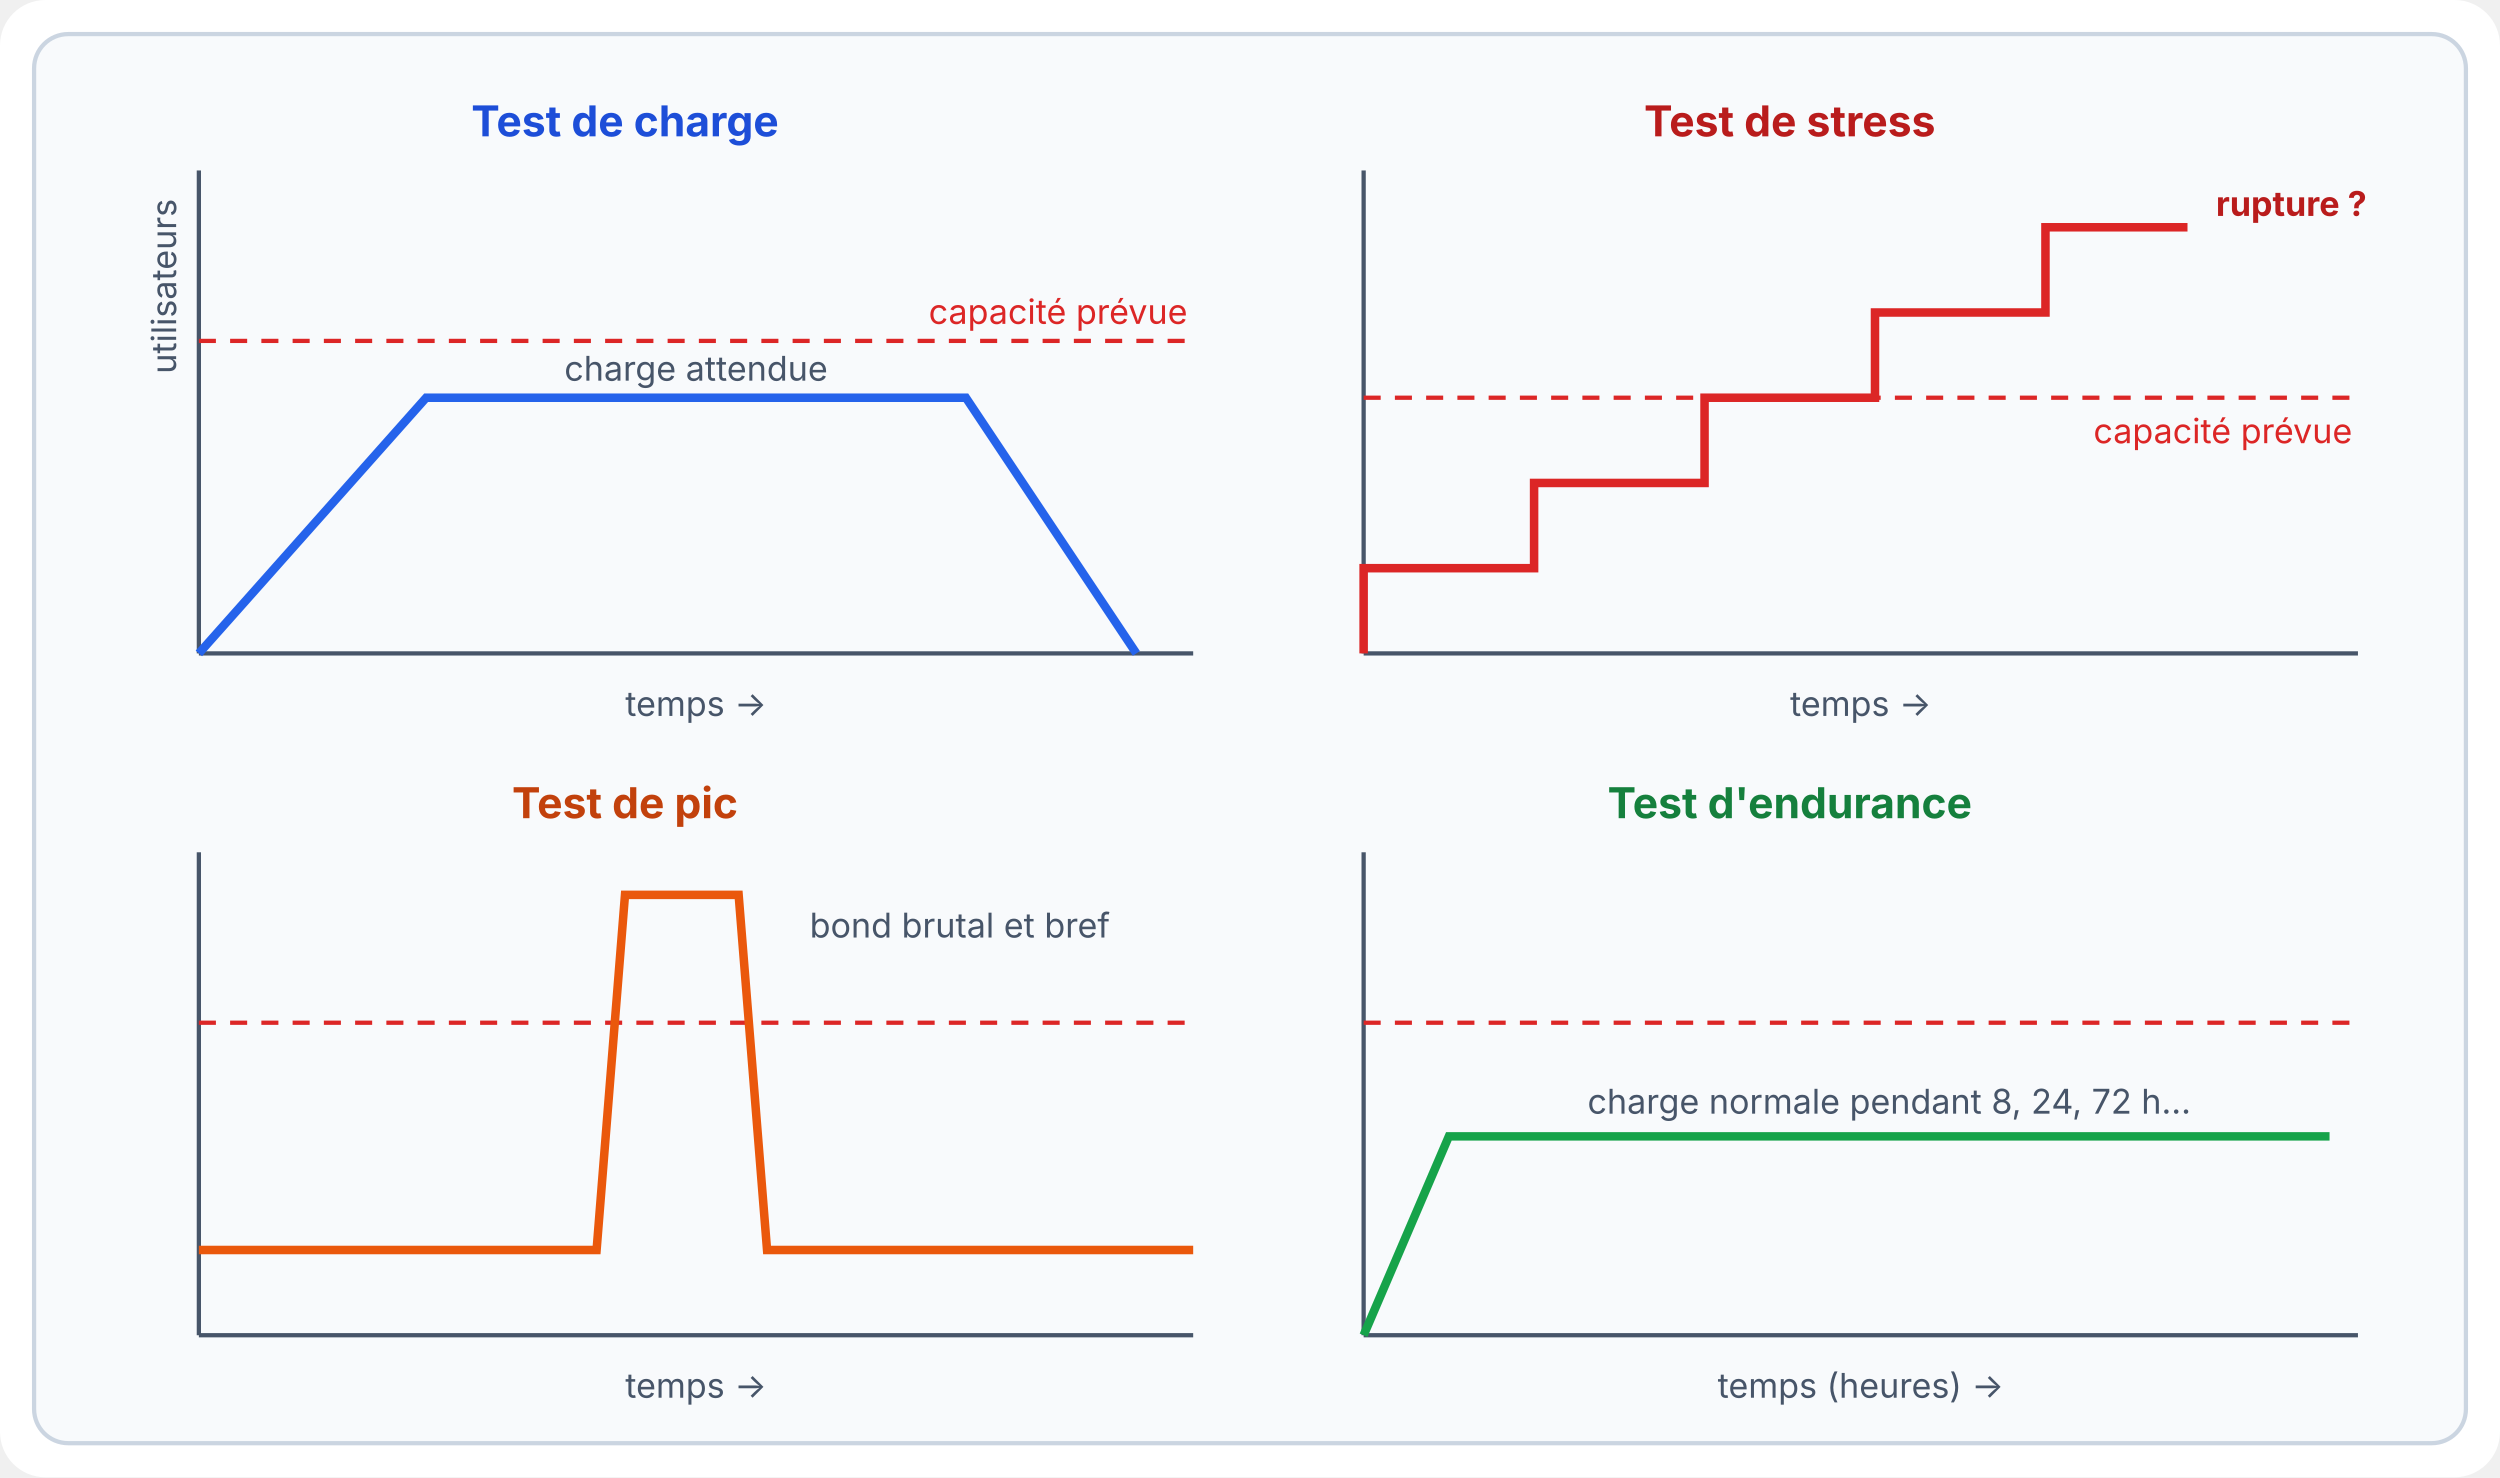
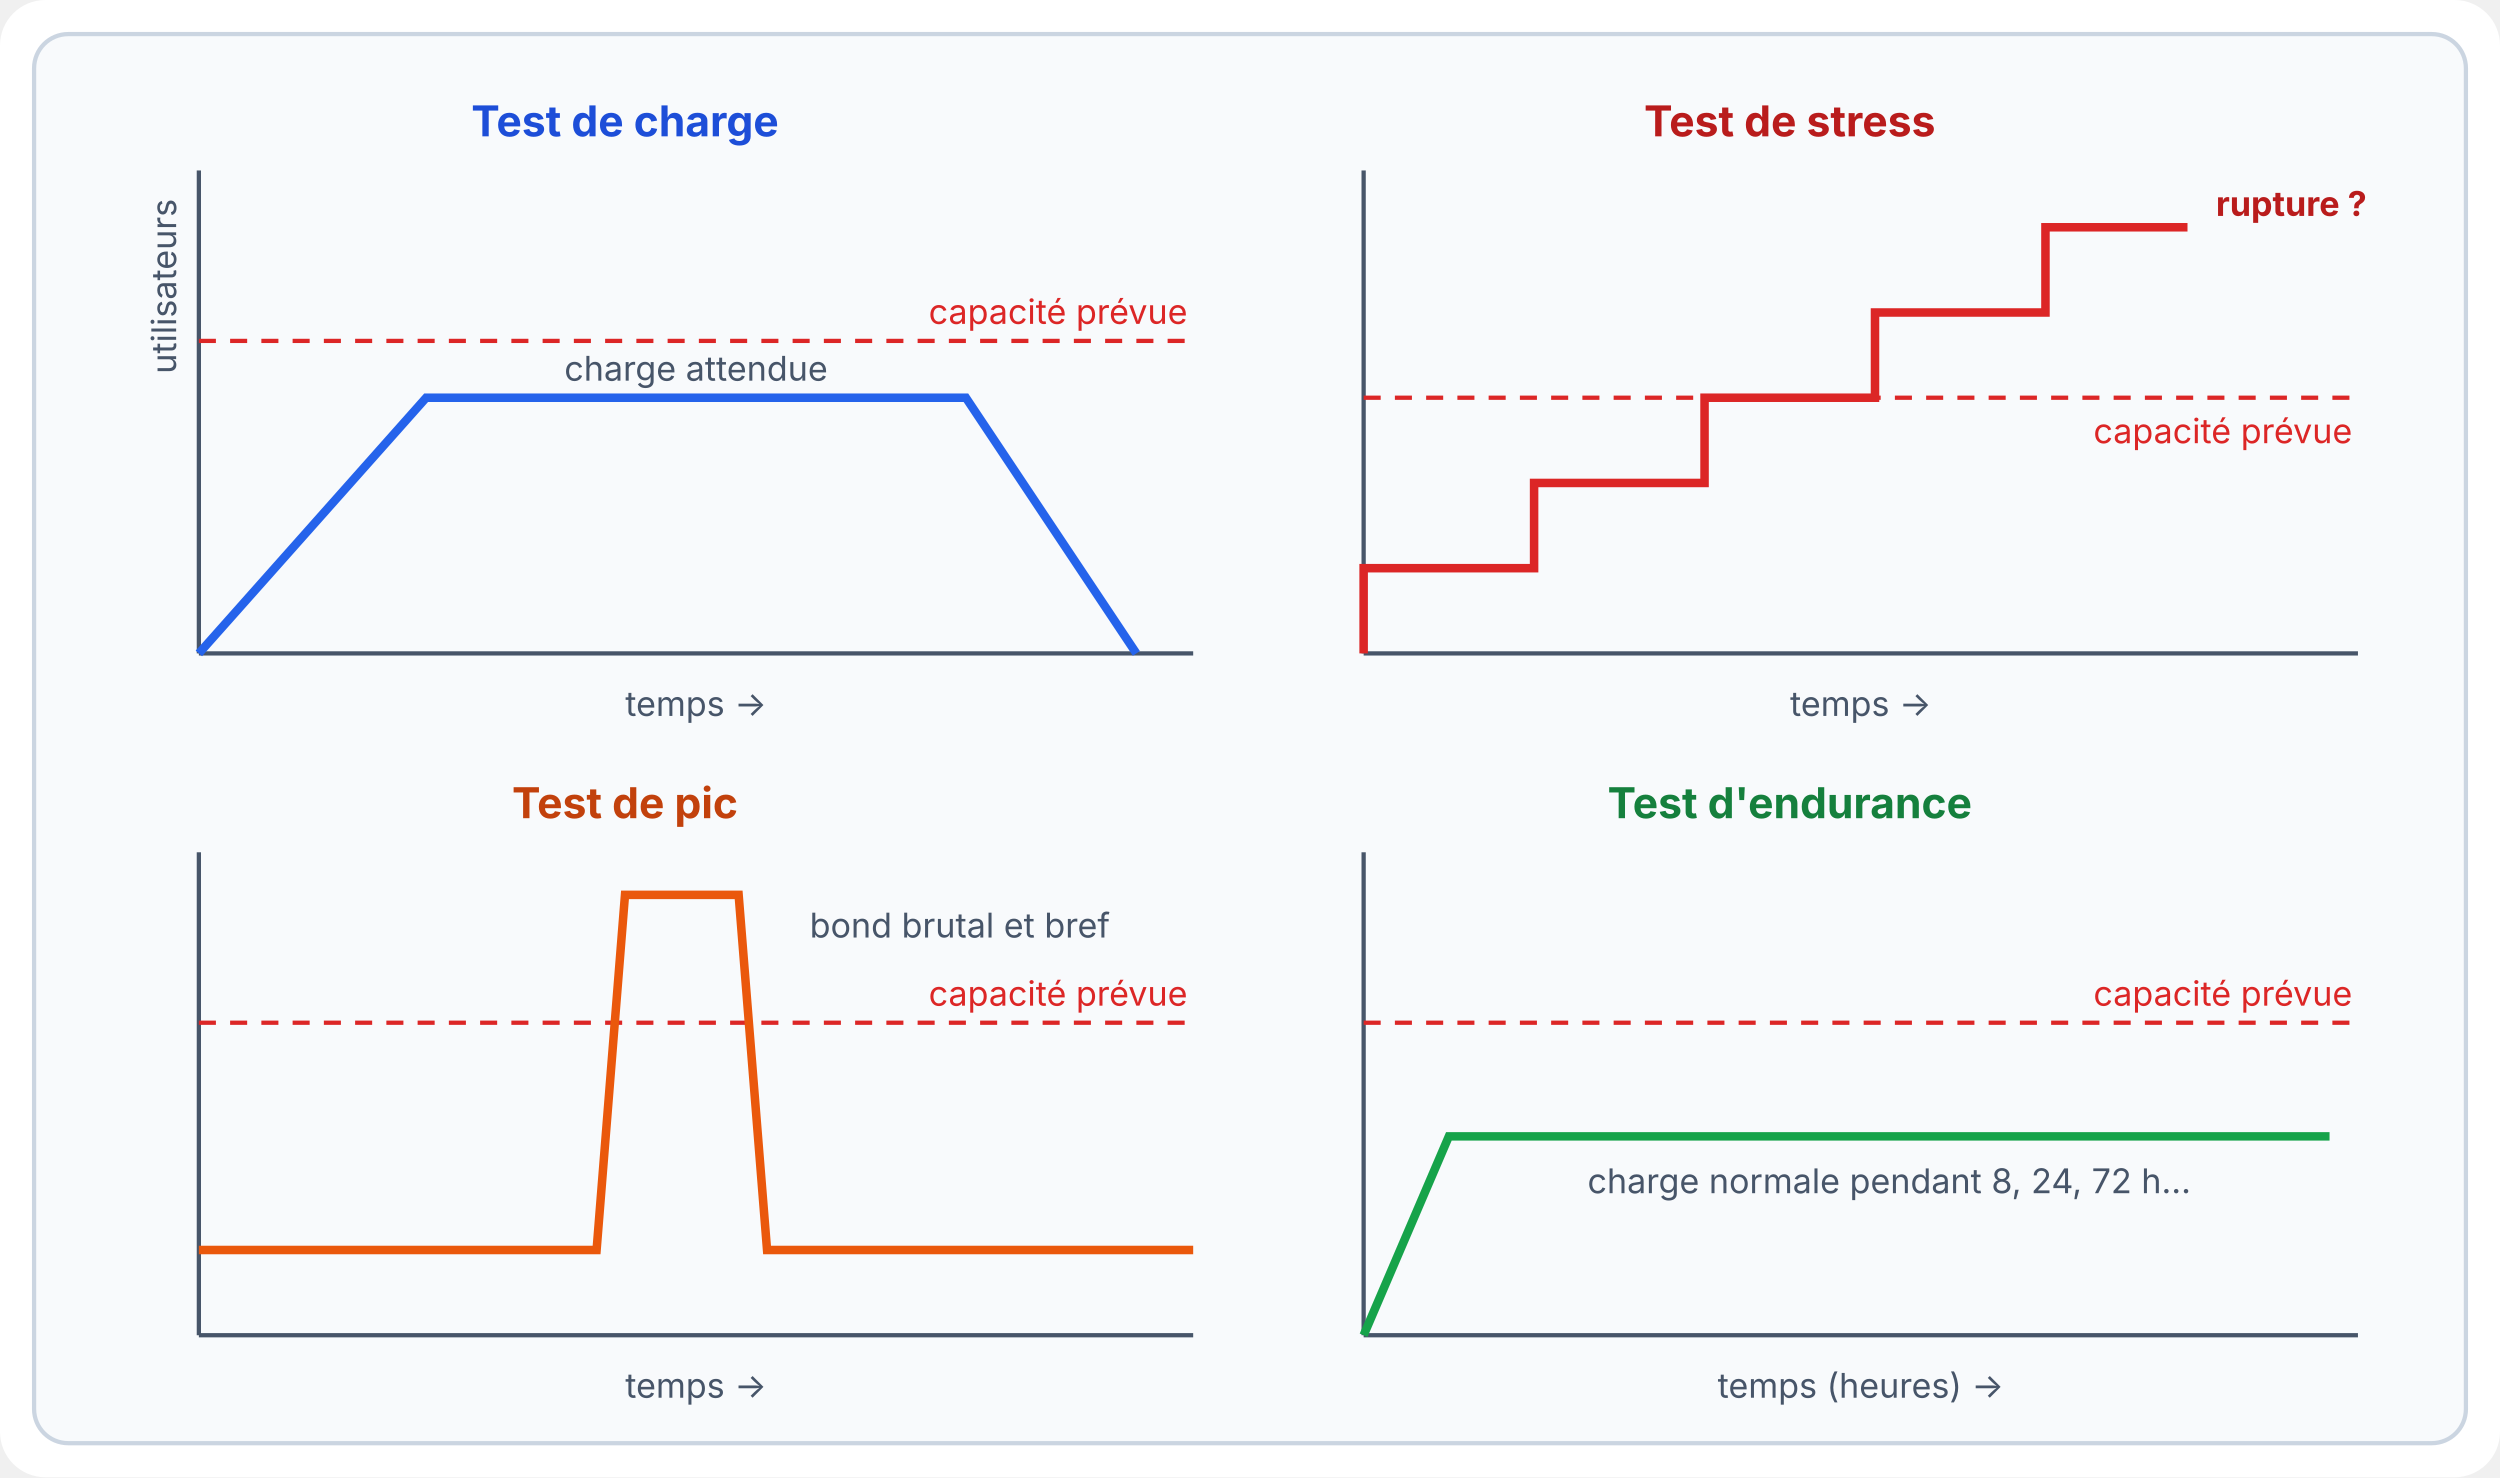
<svg xmlns="http://www.w3.org/2000/svg" width="880" height="520" viewBox="0 0 880 520" role="img" aria-labelledby="t d" font-family="Inter, 'Segoe UI', Arial, sans-serif">
  <rect x="0" y="0" width="880" height="520" rx="16" fill="#ffffff" />
  <rect x="12" y="12" width="856" height="496" rx="12" fill="#f8fafc" stroke="#cbd5e1" stroke-width="1.5" />
  <g font-size="12" fill="#475569">
    <g transform="translate(40,30)">
      <text x="180" y="18" text-anchor="middle" font-size="15" font-weight="700" fill="#1d4ed8">Test de charge</text>
      <line x1="30" y1="200" x2="380" y2="200" stroke="#475569" stroke-width="1.5" />
      <line x1="30" y1="200" x2="30" y2="30" stroke="#475569" stroke-width="1.5" />
      <line x1="30" y1="90" x2="380" y2="90" stroke="#dc2626" stroke-width="1.5" stroke-dasharray="6 5" />
      <text x="378" y="84" text-anchor="end" fill="#dc2626">capacité prévue</text>
      <polyline points="30,200 110,110 300,110 360,200" fill="none" stroke="#2563eb" stroke-width="3" />
      <text x="205" y="104" text-anchor="middle">charge attendue</text>
      <text x="205" y="222" text-anchor="middle">temps →</text>
      <text x="22" y="40" text-anchor="end" transform="rotate(-90 22 40)">utilisateurs</text>
    </g>
    <g transform="translate(450,30)">
      <text x="180" y="18" text-anchor="middle" font-size="15" font-weight="700" fill="#b91c1c">Test de stress</text>
      <line x1="30" y1="200" x2="380" y2="200" stroke="#475569" stroke-width="1.5" />
      <line x1="30" y1="200" x2="30" y2="30" stroke="#475569" stroke-width="1.5" />
      <line x1="30" y1="110" x2="380" y2="110" stroke="#dc2626" stroke-width="1.5" stroke-dasharray="6 5" />
      <text x="378" y="126" text-anchor="end" fill="#dc2626">capacité prévue</text>
      <polyline points="30,200 30,170 90,170 90,140 150,140 150,110 210,110 210,80 270,80 270,50 320,50" fill="none" stroke="#dc2626" stroke-width="3" />
      <text x="330" y="46" fill="#b91c1c" font-weight="700">rupture ?</text>
      <text x="205" y="222" text-anchor="middle">temps →</text>
    </g>
    <g transform="translate(40,270)">
      <text x="180" y="18" text-anchor="middle" font-size="15" font-weight="700" fill="#c2410c">Test de pic</text>
      <line x1="30" y1="200" x2="380" y2="200" stroke="#475569" stroke-width="1.5" />
      <line x1="30" y1="200" x2="30" y2="30" stroke="#475569" stroke-width="1.5" />
      <line x1="30" y1="90" x2="380" y2="90" stroke="#dc2626" stroke-width="1.5" stroke-dasharray="6 5" />
      <polyline points="30,170 170,170 180,45 220,45 230,170 380,170" fill="none" stroke="#ea580c" stroke-width="3" />
      <text x="245" y="60">bond brutal et bref</text>
+       <text x="378" y="84" text-anchor="end" fill="#dc2626">capacité prévue</text>
      <text x="205" y="222" text-anchor="middle">temps →</text>
    </g>
    <g transform="translate(450,270)">
      <text x="180" y="18" text-anchor="middle" font-size="15" font-weight="700" fill="#15803d">Test d'endurance</text>
      <line x1="30" y1="200" x2="380" y2="200" stroke="#475569" stroke-width="1.5" />
      <line x1="30" y1="200" x2="30" y2="30" stroke="#475569" stroke-width="1.5" />
      <line x1="30" y1="90" x2="380" y2="90" stroke="#dc2626" stroke-width="1.5" stroke-dasharray="6 5" />
      <polyline points="30,200 60,130 370,130" fill="none" stroke="#16a34a" stroke-width="3" />
-       <text x="215" y="122" text-anchor="middle">charge normale pendant 8, 24, 72 h…</text>
+       <text x="215" y="150" text-anchor="middle">charge normale pendant 8, 24, 72 h…</text>
+       <text x="378" y="84" text-anchor="end" fill="#dc2626">capacité prévue</text>
      <text x="205" y="222" text-anchor="middle">temps (heures) →</text>
    </g>
  </g>
</svg>
